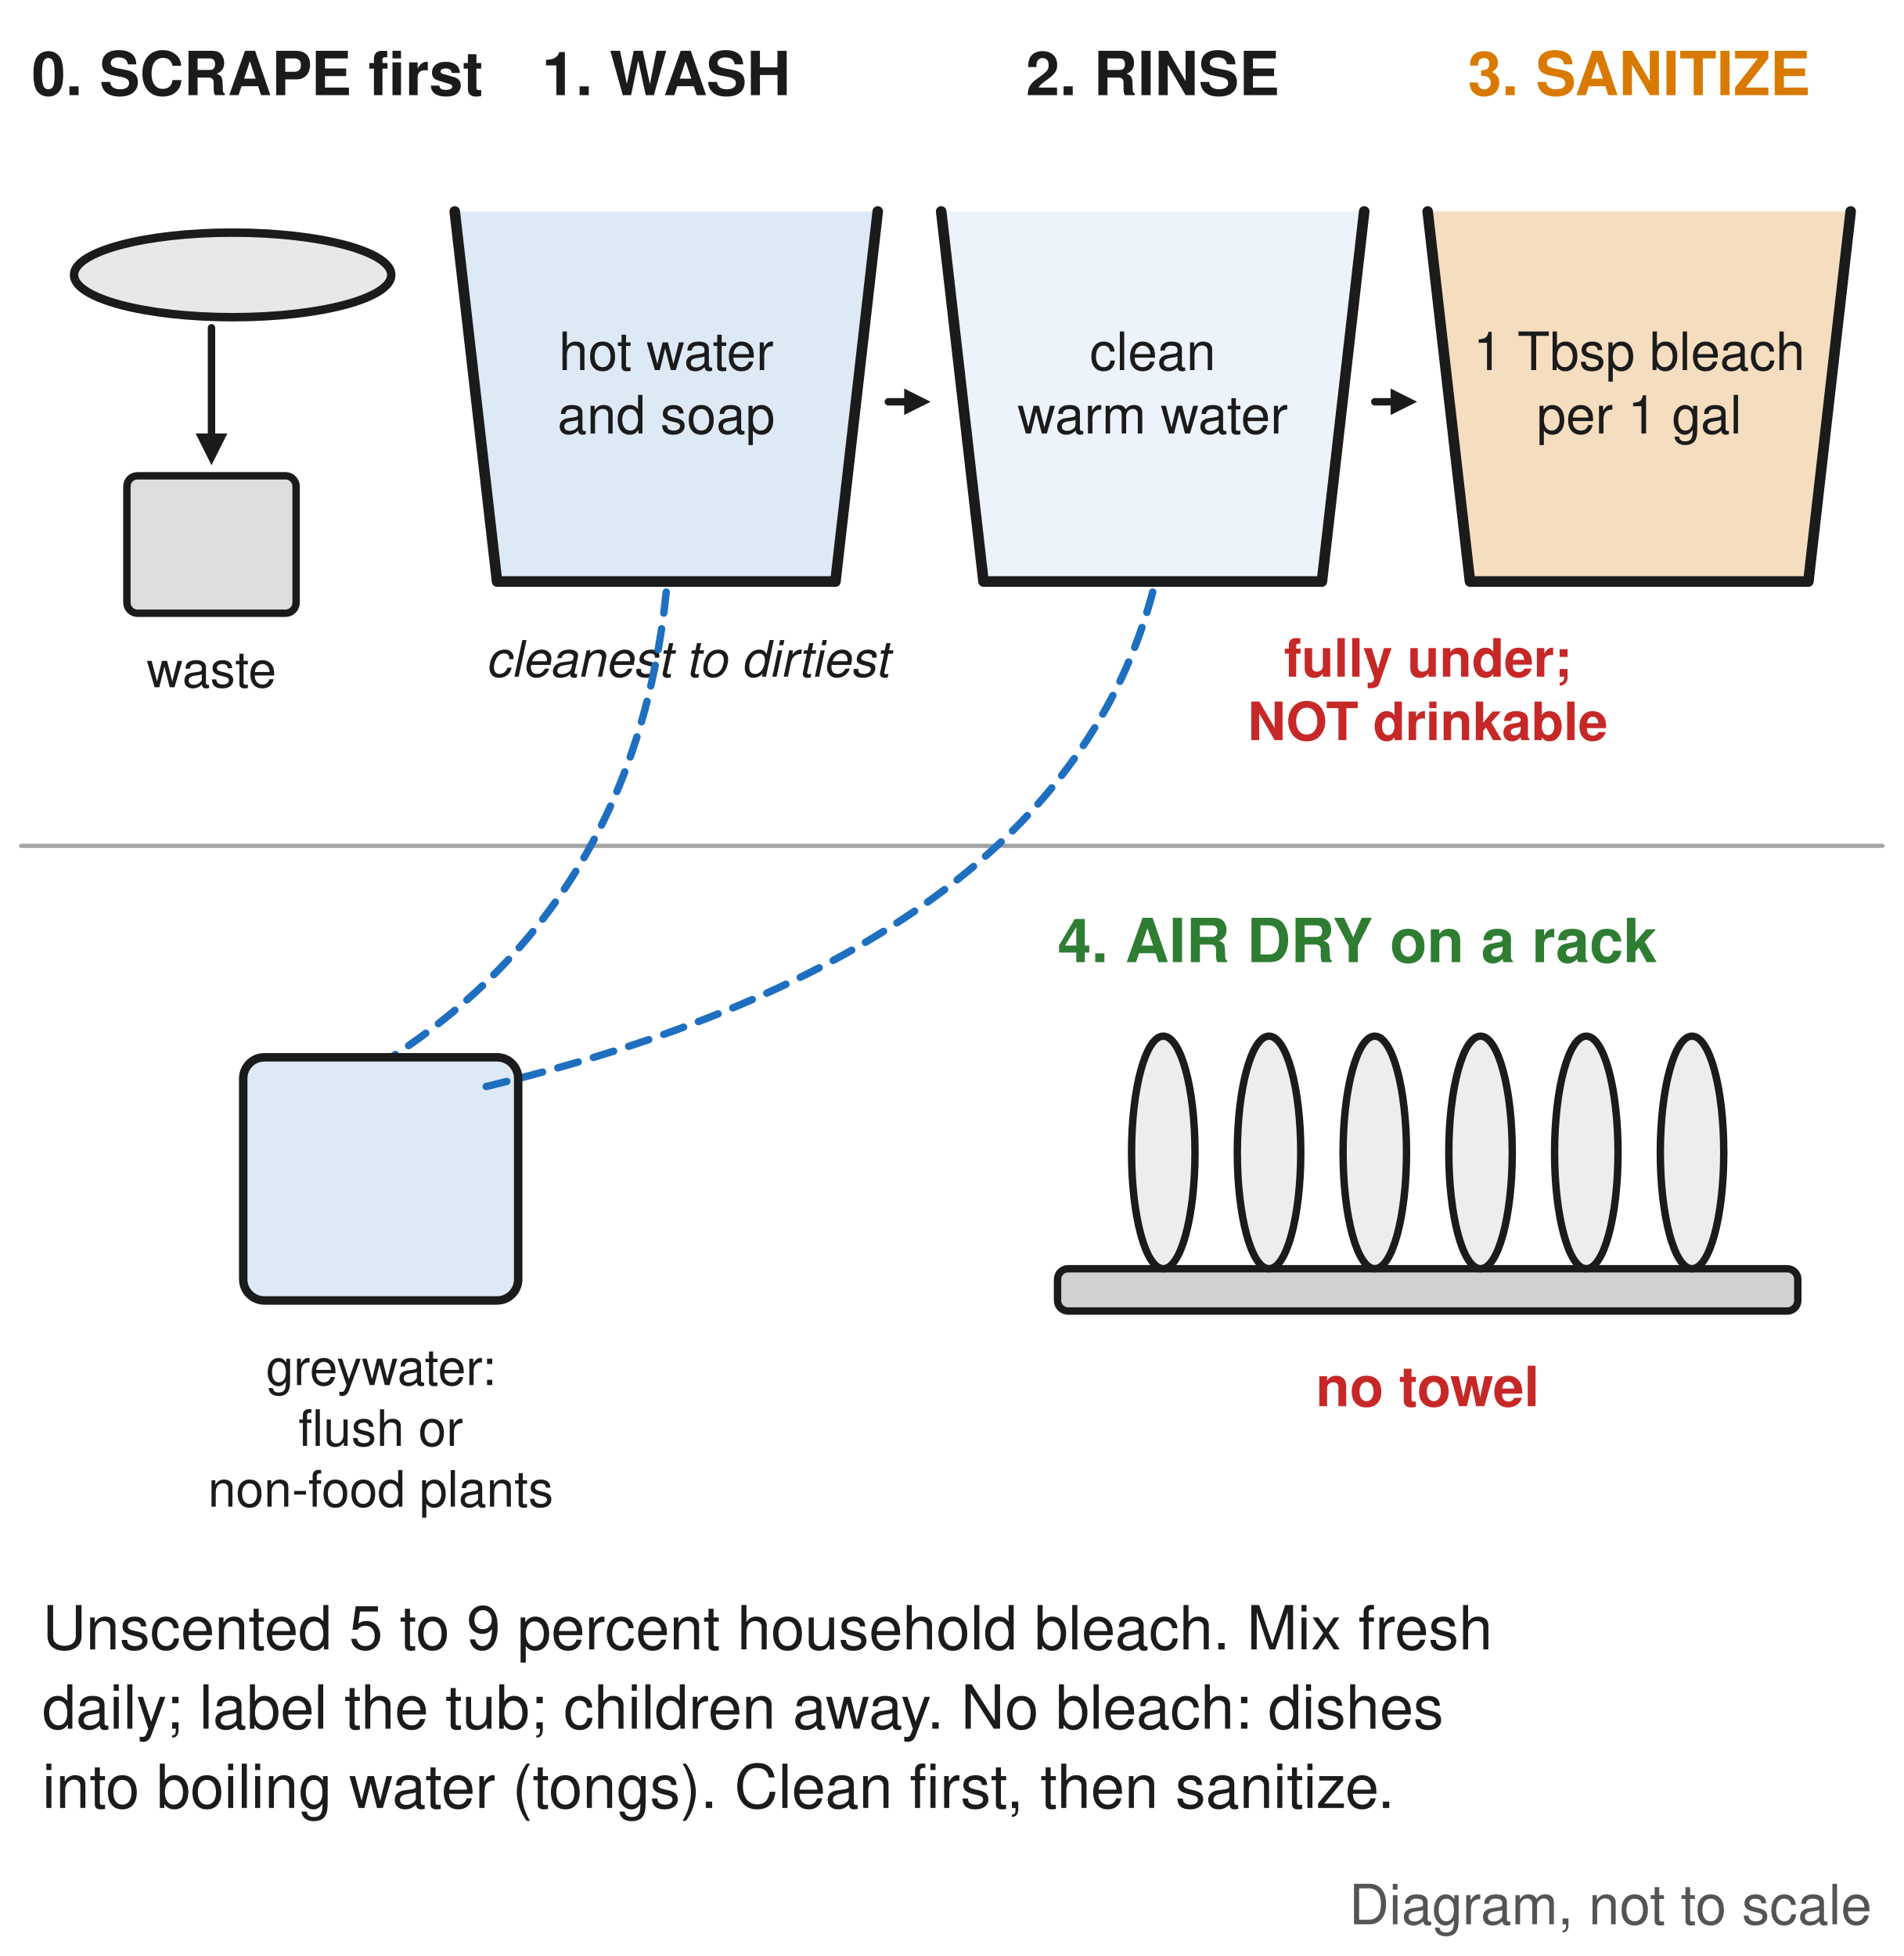
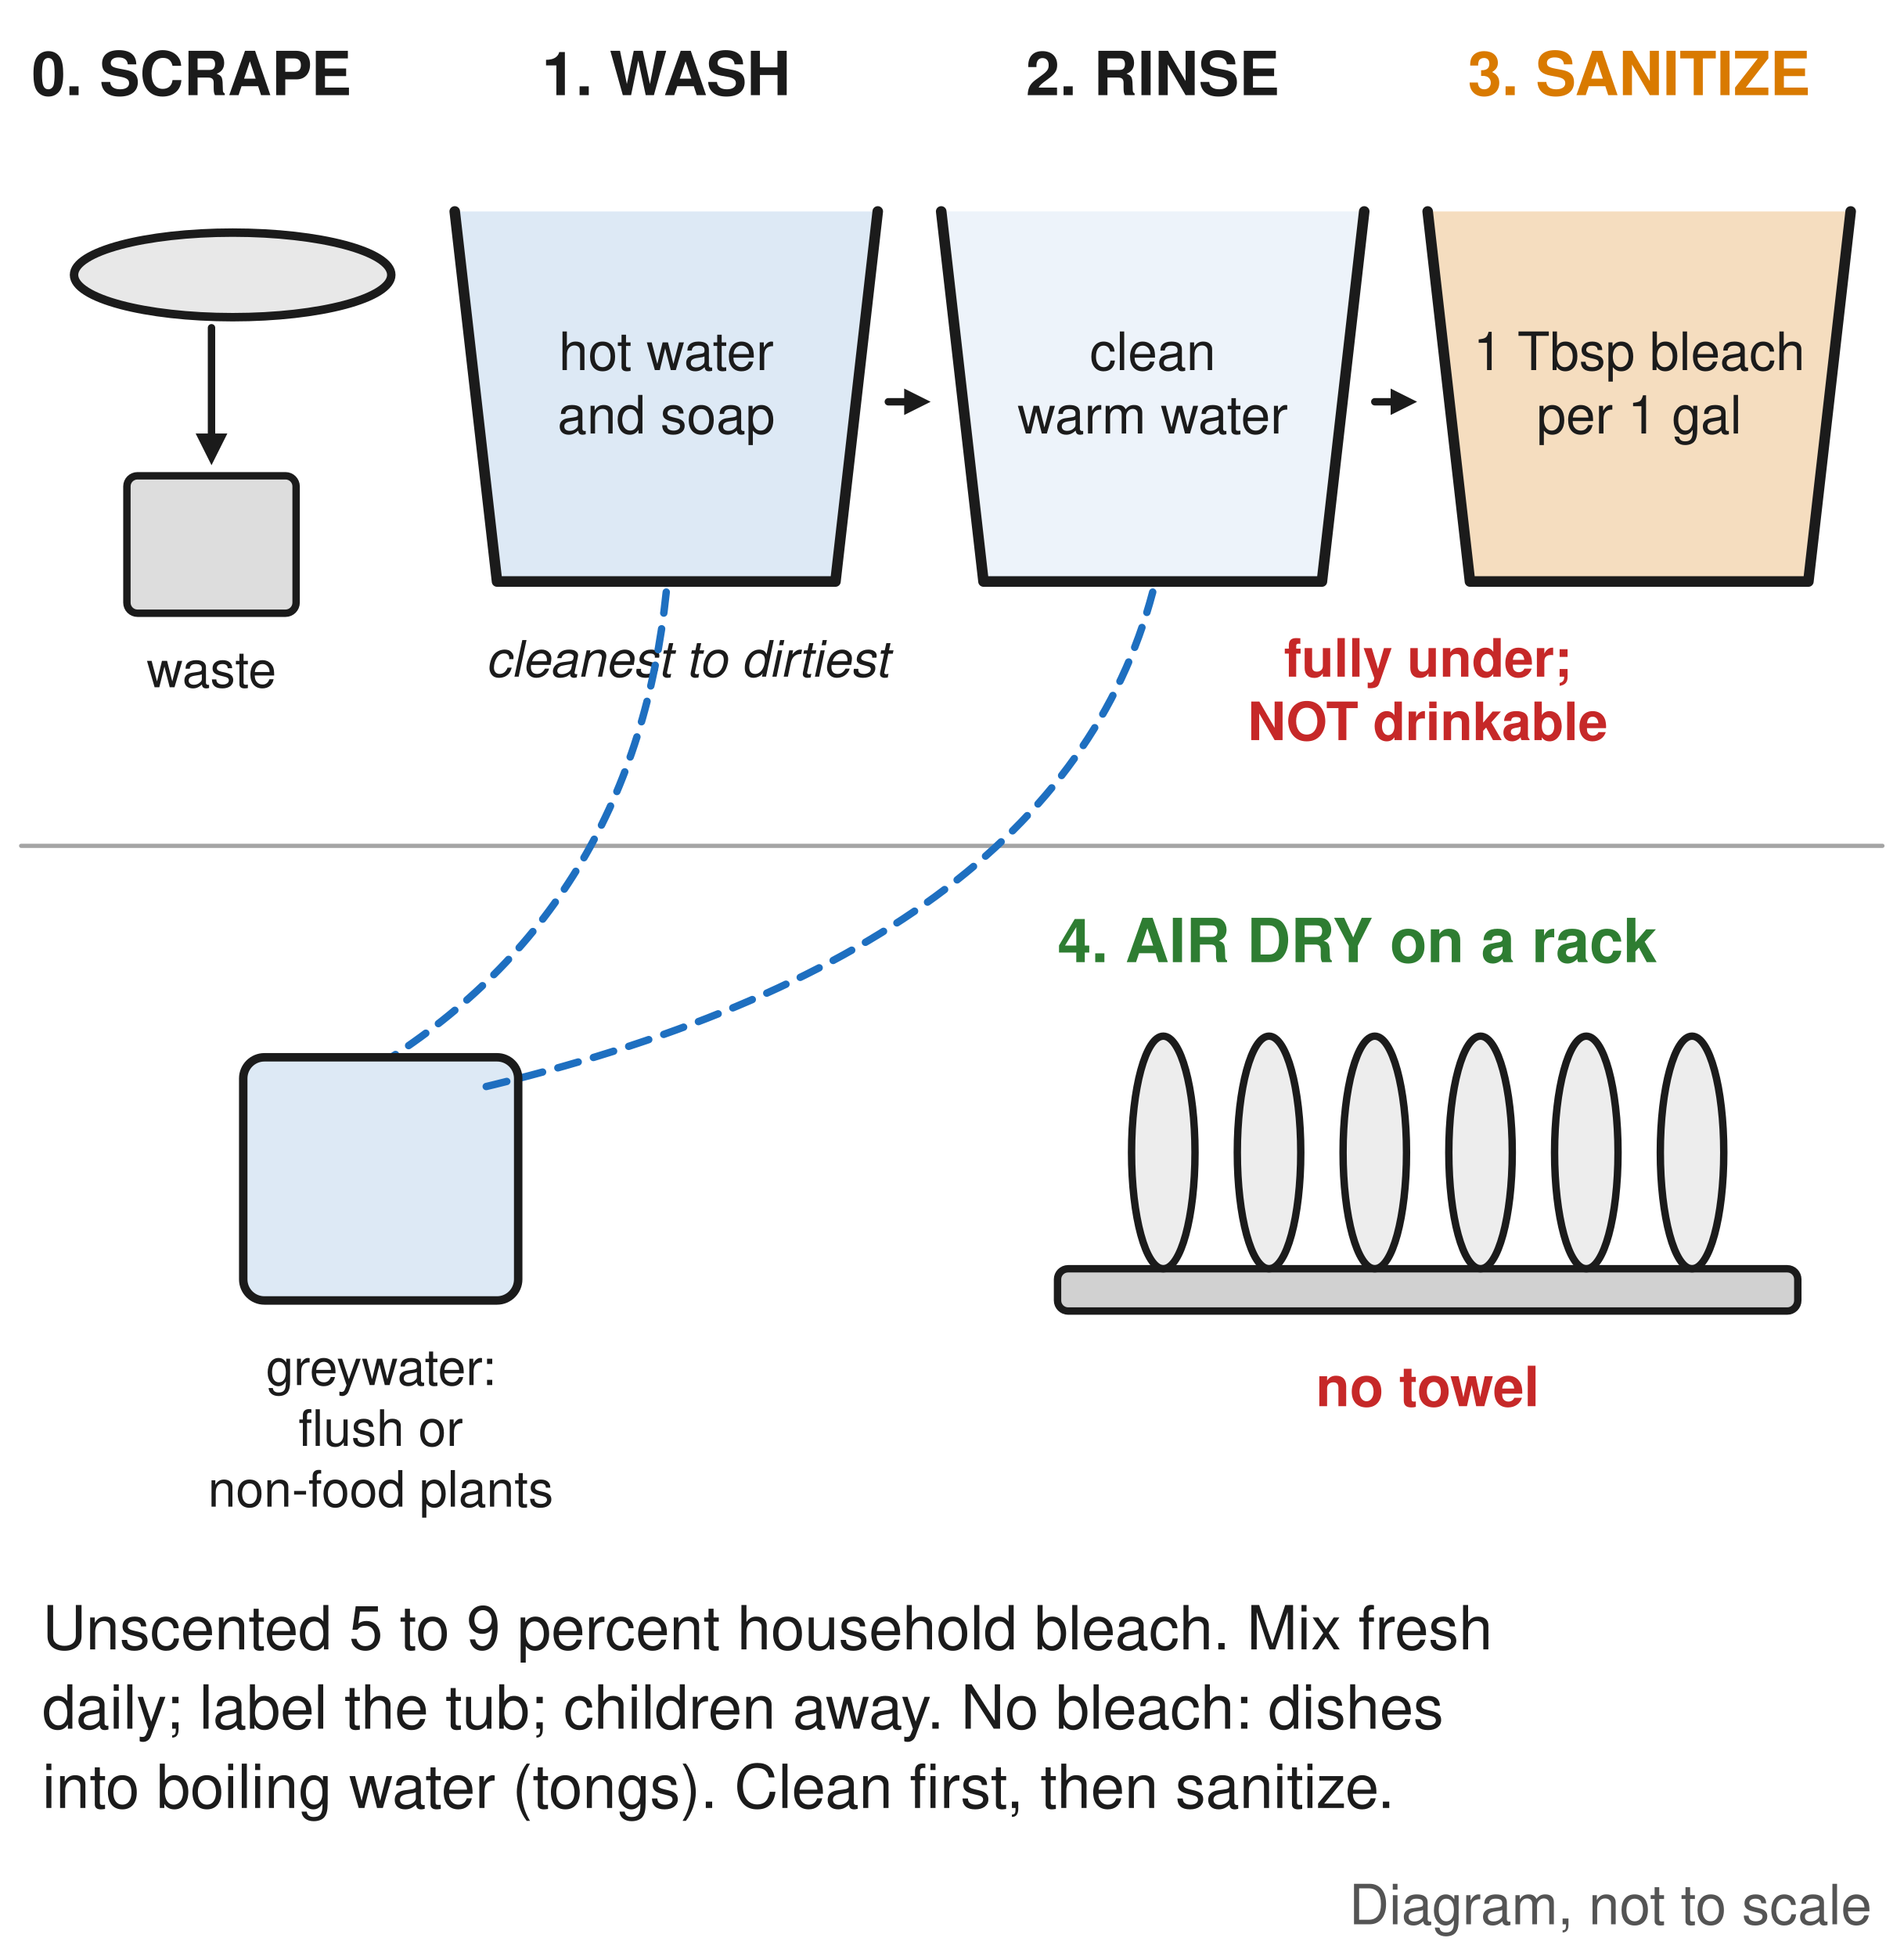
<svg xmlns="http://www.w3.org/2000/svg" viewBox="0 0 360 370" width="360" height="370" color="#1b1b1b" font-family="Helvetica, Arial, sans-serif" font-size="13" class="gpfig fig-three-tub-dishwashing" aria-label="Three-tub dishwashing">
-   <text x="6" y="18" font-size="11.5" font-weight="bold" fill="currentColor">0. SCRAPE first</text>
+   <text x="6" y="18" font-size="11.5" font-weight="bold" fill="currentColor">0. SCRAPE</text>
  <ellipse cx="44" cy="52" rx="30" ry="8" fill="currentColor" fill-opacity="0.1" stroke="currentColor" stroke-width="1.6" />
  <line x1="40" y1="62" x2="40.0" y2="82.0" stroke="currentColor" stroke-width="1.4" stroke-linecap="round" />
  <path d="M40,88 L43.0,82.0 L37.0,82.0 Z" fill="currentColor" stroke="none" />
  <rect x="24" y="90" width="32" height="26" rx="2" fill="currentColor" fill-opacity="0.15" stroke="currentColor" stroke-width="1.4" />
  <text x="40" y="130" font-size="9.5" text-anchor="middle" fill="currentColor">waste</text>
  <text x="126" y="18" font-size="11.5" text-anchor="middle" font-weight="bold" fill="currentColor">1. WASH</text>
  <path d="M86,40 L94,110 L158,110 L166,40" fill="#1e6fc0" fill-opacity="0.15" stroke="currentColor" stroke-width="2" stroke-linejoin="round" stroke-linecap="round" />
  <text x="126" y="70" font-size="10" text-anchor="middle" fill="currentColor">hot water</text>
  <text x="126" y="82" font-size="10" text-anchor="middle" fill="currentColor">and soap</text>
  <line x1="168" y1="76" x2="171.0" y2="76.0" stroke="currentColor" stroke-width="1.4" stroke-linecap="round" />
  <path d="M176,76 L171.0,73.5 L171.0,78.5 Z" fill="currentColor" stroke="none" />
  <text x="218" y="18" font-size="11.5" text-anchor="middle" font-weight="bold" fill="currentColor">2. RINSE</text>
  <path d="M178,40 L186,110 L250,110 L258,40" fill="#1e6fc0" fill-opacity="0.08" stroke="currentColor" stroke-width="2" stroke-linejoin="round" stroke-linecap="round" />
  <text x="218" y="70" font-size="10" text-anchor="middle" fill="currentColor">clean</text>
  <text x="218" y="82" font-size="10" text-anchor="middle" fill="currentColor">warm water</text>
  <line x1="260" y1="76" x2="263.0" y2="76.0" stroke="currentColor" stroke-width="1.4" stroke-linecap="round" />
  <path d="M268,76 L263.0,73.5 L263.0,78.5 Z" fill="currentColor" stroke="none" />
  <text x="310" y="18" font-size="11.5" text-anchor="middle" font-weight="bold" fill="#d97a00">3. SANITIZE</text>
  <path d="M270,40 L278,110 L342,110 L350,40" fill="#d97a00" fill-opacity="0.25" stroke="currentColor" stroke-width="2" stroke-linejoin="round" stroke-linecap="round" />
  <text x="310" y="70" font-size="10" text-anchor="middle" fill="currentColor">1 Tbsp bleach</text>
  <text x="310" y="82" font-size="10" text-anchor="middle" fill="currentColor">per 1 gal</text>
  <text x="270" y="128" font-size="10" text-anchor="middle" font-weight="bold" fill="#c62828">fully under;</text>
  <text x="270" y="140" font-size="10" text-anchor="middle" font-weight="bold" fill="#c62828">NOT drinkable</text>
  <text x="130" y="128" font-size="9.5" text-anchor="middle" font-style="italic" fill="currentColor">cleanest to dirtiest</text>
  <line x1="4" y1="160" x2="356" y2="160" stroke="currentColor" stroke-width="0.8" stroke-linecap="round" opacity="0.4" />
  <text x="200" y="182" font-size="11.5" font-weight="bold" fill="#2e7d32">4. AIR DRY on a rack</text>
  <rect x="200" y="240" width="140" height="8" rx="2" fill="currentColor" fill-opacity="0.2" stroke="currentColor" stroke-width="1.4" />
  <ellipse cx="220" cy="218" rx="6" ry="22" fill="currentColor" fill-opacity="0.08" stroke="currentColor" stroke-width="1.4" />
  <ellipse cx="240" cy="218" rx="6" ry="22" fill="currentColor" fill-opacity="0.08" stroke="currentColor" stroke-width="1.4" />
  <ellipse cx="260" cy="218" rx="6" ry="22" fill="currentColor" fill-opacity="0.08" stroke="currentColor" stroke-width="1.4" />
  <ellipse cx="280" cy="218" rx="6" ry="22" fill="currentColor" fill-opacity="0.08" stroke="currentColor" stroke-width="1.4" />
  <ellipse cx="300" cy="218" rx="6" ry="22" fill="currentColor" fill-opacity="0.08" stroke="currentColor" stroke-width="1.4" />
  <ellipse cx="320" cy="218" rx="6" ry="22" fill="currentColor" fill-opacity="0.08" stroke="currentColor" stroke-width="1.4" />
  <text x="270" y="266" font-size="10.5" text-anchor="middle" font-weight="bold" fill="#c62828">no towel</text>
  <path d="M126,112 Q120,170 74,200 M218,112 Q200,180 90,206" fill="none" stroke="#1e6fc0" stroke-width="1.4" stroke-linejoin="round" stroke-linecap="round" stroke-dasharray="4 3" />
  <rect x="46" y="200" width="52" height="46" rx="4" fill="#1e6fc0" fill-opacity="0.15" stroke="currentColor" stroke-width="1.6" />
  <text x="72" y="262.0" font-size="9.5" text-anchor="middle" fill="currentColor">greywater:</text>
  <text x="72" y="273.5" font-size="9.5" text-anchor="middle" fill="currentColor">flush or</text>
  <text x="72" y="285.0" font-size="9.5" text-anchor="middle" fill="currentColor">non-food plants</text>
  <text x="8" y="312" font-size="11.5" fill="currentColor">Unscented 5 to 9 percent household bleach. Mix fresh</text>
  <text x="8" y="327" font-size="11.5" fill="currentColor">daily; label the tub; children away. No bleach: dishes</text>
  <text x="8" y="342" font-size="11.5" fill="currentColor">into boiling water (tongs). Clean first, then sanitize.</text>
  <text x="354" y="364" font-size="10.5" text-anchor="end" fill="currentColor" opacity="0.75">Diagram, not to scale</text>
</svg>
